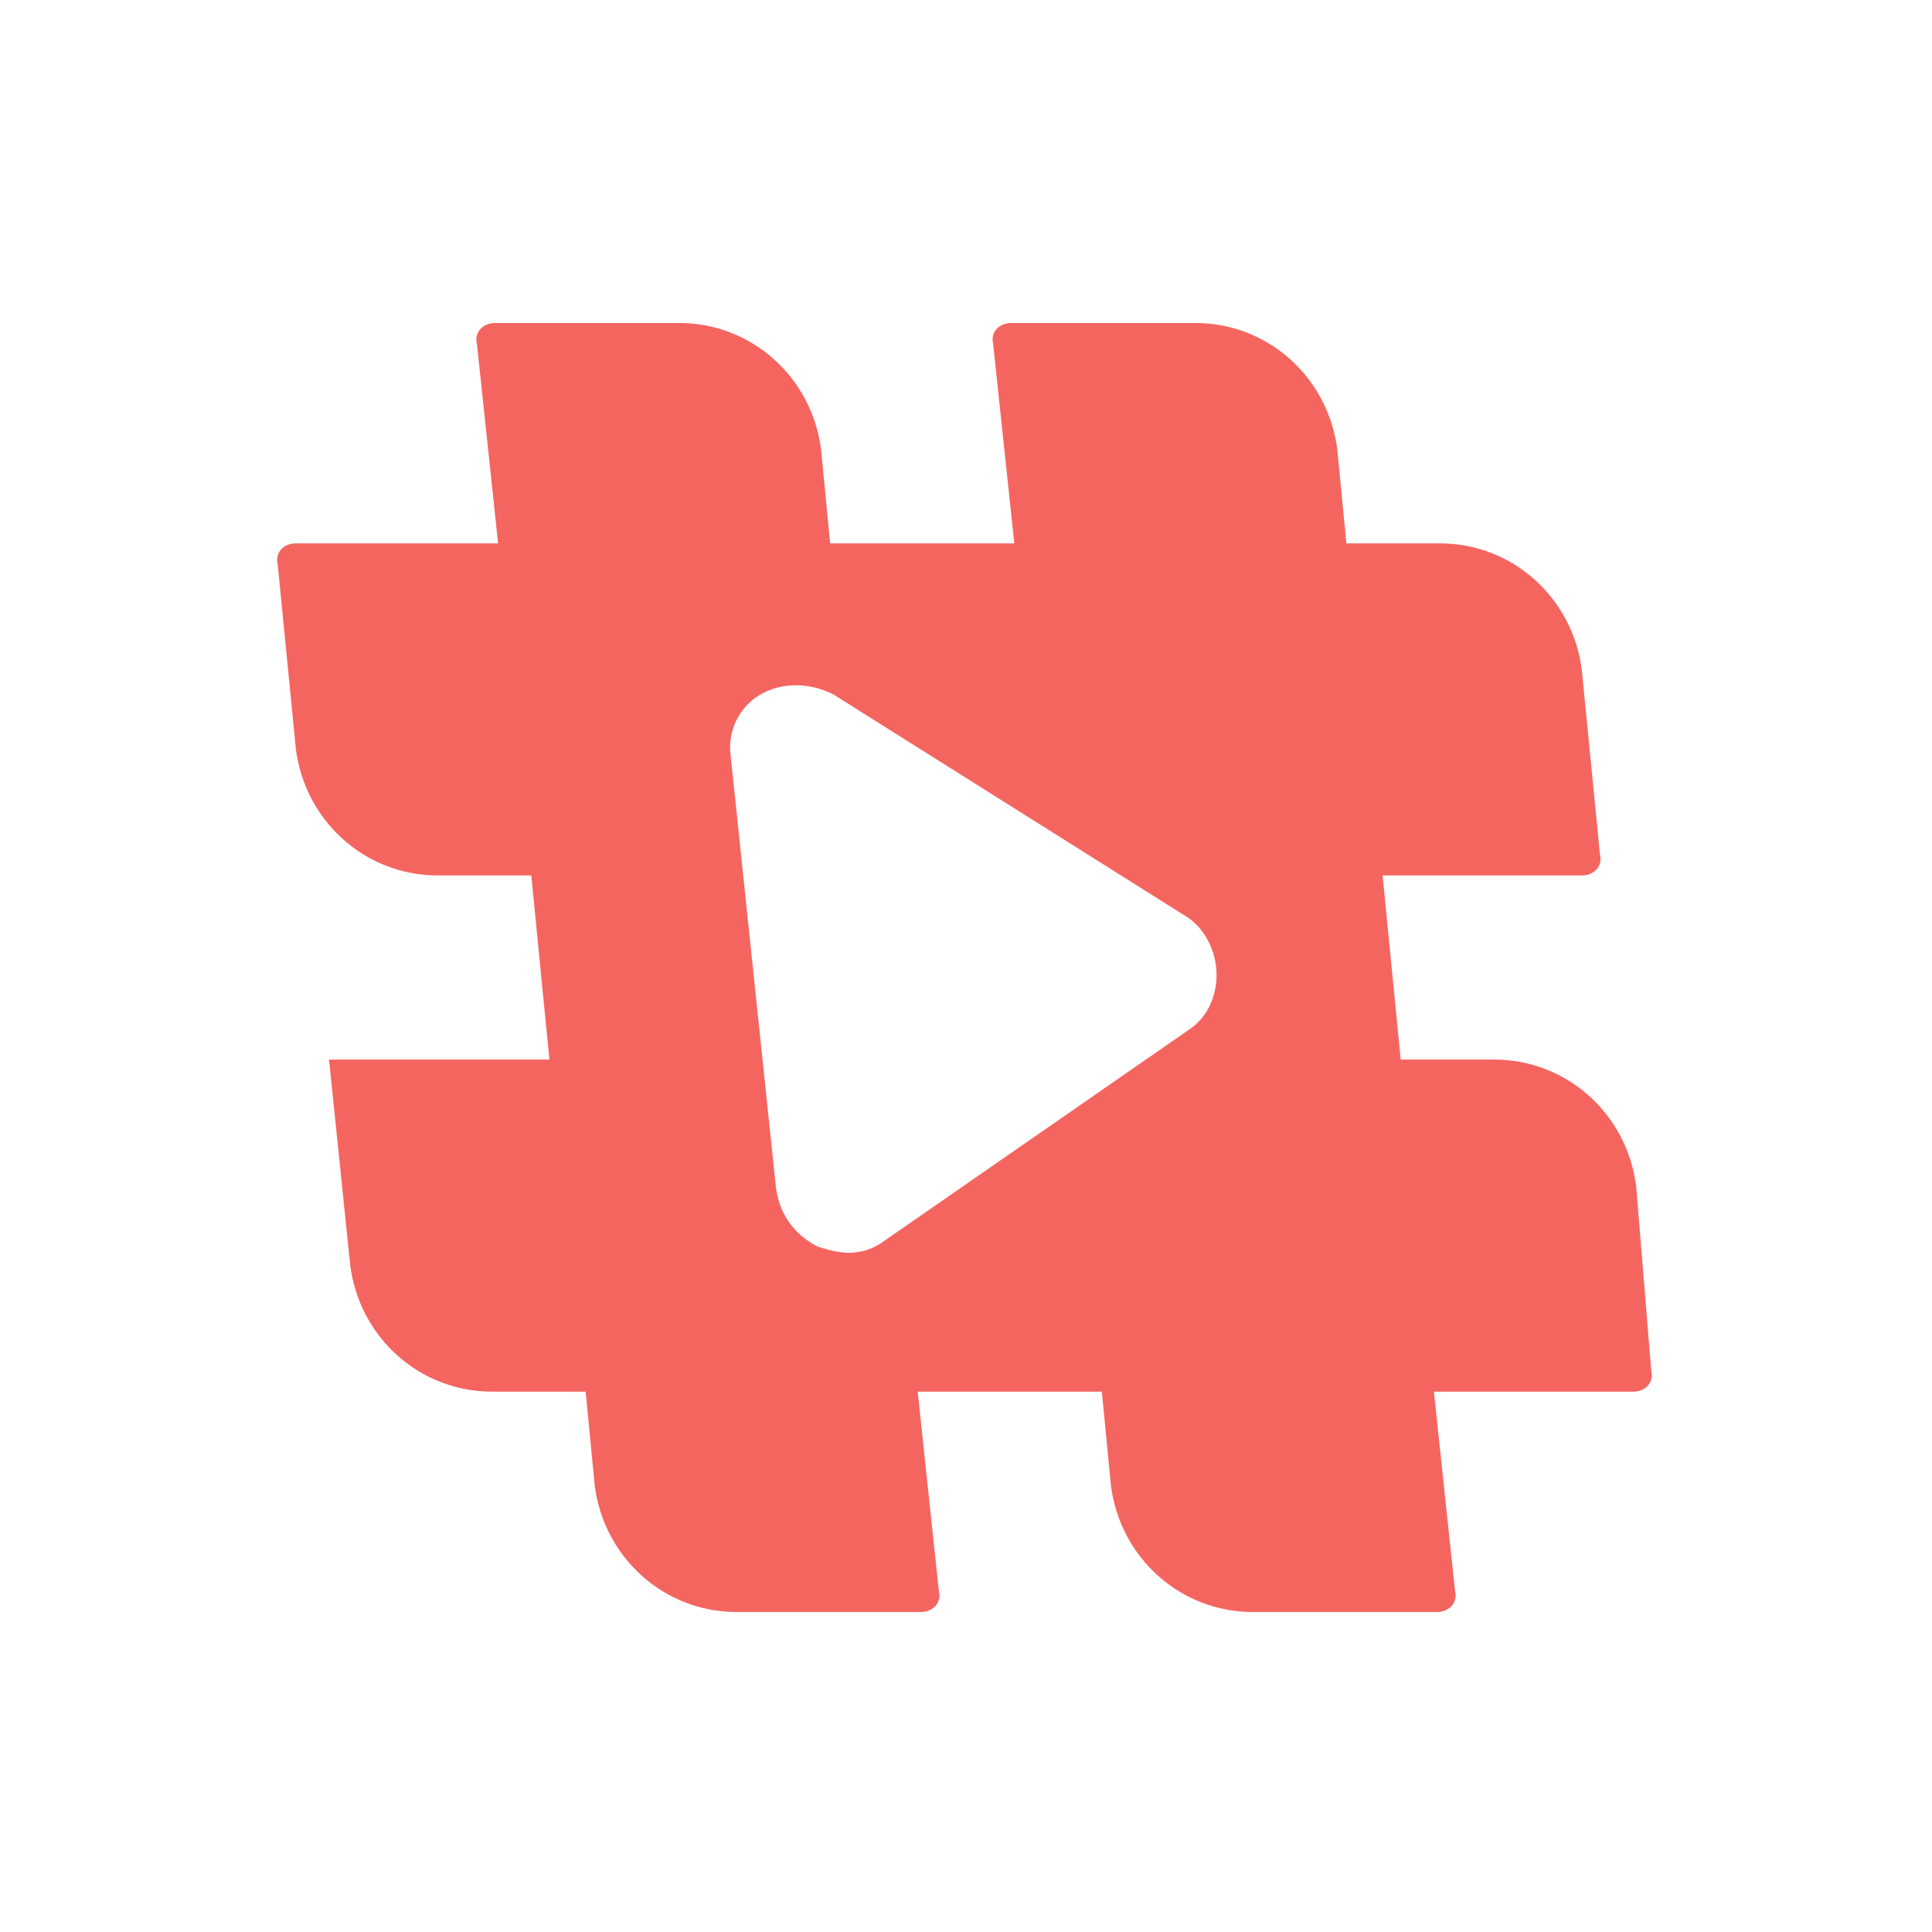
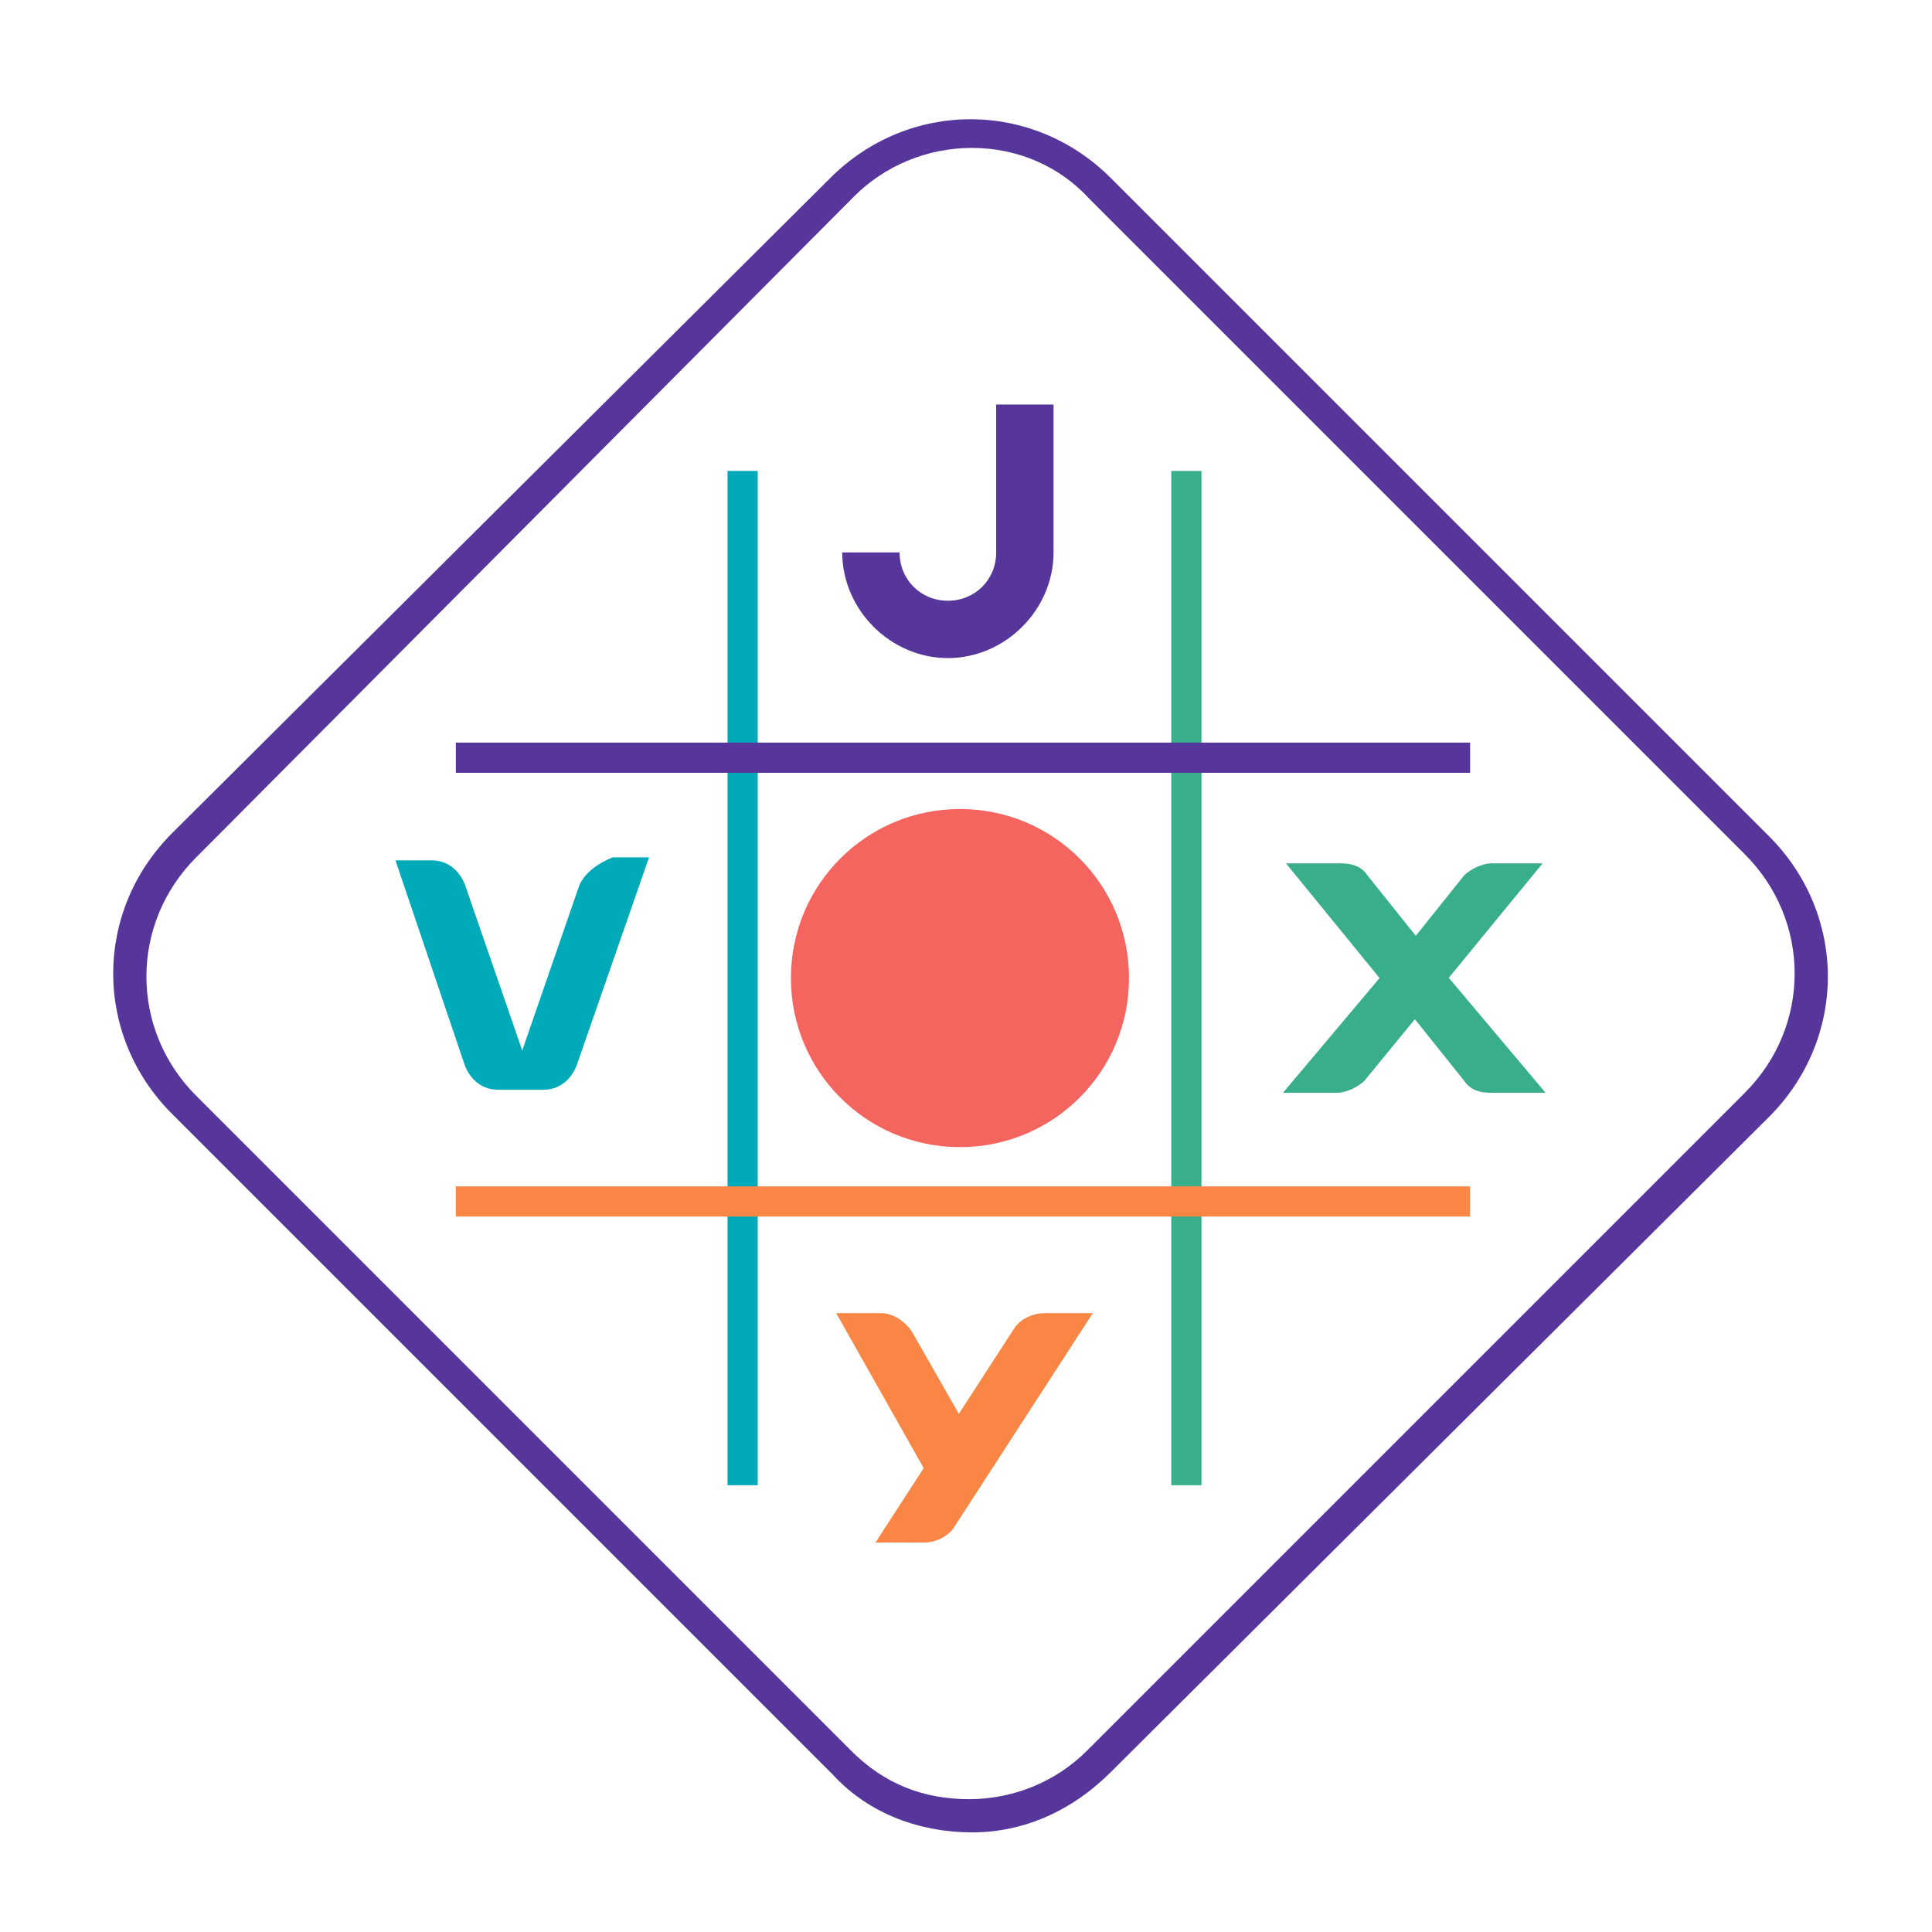
<svg xmlns="http://www.w3.org/2000/svg" version="1.1" id="Calque_1" x="0px" y="0px" viewBox="0 0 64 64" style="enable-background:new 0 0 64 64;" xml:space="preserve">
  <style type="text/css">
- 	.st0{fill:#F56560;}
+ 	.st0{fill:#57369B;}
+ 	.st1{fill:#00AAB8;}
+ 	.st2{fill:#F56560;}
+ 	.st3{fill:#39AE8B;}
+ 	.st4{fill:#F98645;}
</style>
-   <path class="st0" d="M54.2,39.3c-0.3-2.4-2.3-4.2-4.7-4.2h-3.1L45.8,29h6.6c0.4,0,0.7-0.3,0.6-0.7l-0.6-6.1  c-0.3-2.4-2.3-4.2-4.7-4.2h-3.1l-0.3-3.1c-0.3-2.4-2.3-4.2-4.7-4.2h-6.1c-0.4,0-0.7,0.3-0.6,0.7l0.7,6.6h-6.1l-0.3-3.1  c-0.3-2.4-2.3-4.2-4.7-4.2h-6.1c-0.4,0-0.7,0.3-0.6,0.7l0.7,6.6H9.8c-0.4,0-0.7,0.3-0.6,0.7l0.6,6.1c0.3,2.4,2.3,4.2,4.7,4.2h3.1  l0.6,6.1h-7.3l0.7,6.8c0.3,2.4,2.3,4.2,4.7,4.2h3.1l0.3,3.1c0.3,2.4,2.3,4.2,4.7,4.2h6.1c0.4,0,0.7-0.3,0.6-0.7l-0.7-6.6h6.1  l0.3,3.1c0.3,2.4,2.3,4.2,4.7,4.2h6.1c0.4,0,0.7-0.3,0.6-0.7l-0.7-6.6h6.6c0.4,0,0.7-0.3,0.6-0.7L54.2,39.3z M39.4,34.1l-10.1,7  c-0.4,0.3-0.8,0.4-1.2,0.4c-0.3,0-0.7-0.1-1-0.2c-0.8-0.4-1.3-1.1-1.4-2L24.2,25c-0.1-0.8,0.3-1.6,1-2s1.6-0.4,2.4,0l11.6,7.3  c0.7,0.4,1.1,1.2,1.1,2C40.3,33,40,33.7,39.4,34.1z" />
+   <g>
+     <g>
+       <g>
+         <g>
+           <path class="st0" d="M32.2,60.7c-1.7,0-3.4-0.6-4.6-1.9L5.7,36.9c-2.6-2.6-2.6-6.7,0-9.3L27.5,5.9c2.6-2.6,6.7-2.6,9.3,0      l21.8,21.8c2.6,2.6,2.6,6.7,0,9.3L36.8,58.7C35.5,60,33.9,60.7,32.2,60.7z M32.2,4.9c-1.5,0-2.9,0.6-3.9,1.6L6.5,28.4      c-2.2,2.2-2.2,5.7,0,7.9L28.2,58c1.1,1.1,2.4,1.6,3.9,1.6s2.9-0.6,3.9-1.6l21.8-21.8c2.2-2.2,2.2-5.7,0-7.9L36.1,6.6      C35.1,5.5,33.7,4.9,32.2,4.9z" />
+         </g>
+       </g>
+     </g>
+     <path class="st1" d="M19.2,29.3l-1.9,5.5l-1.9-5.5c-0.2-0.5-0.6-0.8-1.1-0.8h-1.2l2.3,6.8c0.2,0.5,0.6,0.8,1.1,0.8H18   c0.5,0,0.9-0.3,1.1-0.8l2.4-6.9h-1.2C19.8,28.6,19.4,28.9,19.2,29.3z" />
+     <path class="st2" d="M31.8,26.8c3.1,0,5.6,2.5,5.6,5.6c0,3.1-2.5,5.6-5.6,5.6c-3.1,0-5.6-2.5-5.6-5.6   C26.2,29.3,28.7,26.8,31.8,26.8z" />
+     <path class="st0" d="M33,13.4v4.9c0,0.9-0.7,1.6-1.6,1.6s-1.6-0.7-1.6-1.6h-1.9c0,1.9,1.6,3.5,3.5,3.5s3.5-1.6,3.5-3.5v-4.9H33z" />
+     <g>
+       <path class="st3" d="M49.4,28.6c-0.3,0-0.7,0.2-0.9,0.4l-1.6,2l-1.6-2c-0.2-0.3-0.5-0.4-0.9-0.4h-1.8l3.1,3.8l-3.2,3.8h1.8    c0.3,0,0.7-0.2,0.9-0.4l5.9-7.2H49.4z" />
+       <path class="st3" d="M48,32.4l-2.3-0.1l2.8,3.5c0.2,0.3,0.5,0.4,0.9,0.4h1.8L48,32.4z" />
+     </g>
+     <g>
+       <path class="st4" d="M29.2,43.5h-1.5l3.5,6.2l0.6-2.8l-1.6-2.8C30,43.8,29.6,43.5,29.2,43.5z" />
+       <path class="st4" d="M34.6,43.5c-0.4,0-0.8,0.2-1,0.5l-4.6,7.1h1.6c0.4,0,0.8-0.2,1-0.5l4.6-7.1H34.6z" />
+     </g>
+     <g>
+       <rect x="38.8" y="15.6" class="st3" width="1" height="33.6" />
+     </g>
+     <g>
+       <rect x="24.1" y="15.6" class="st1" width="1" height="33.6" />
+     </g>
+     <g>
+       <rect x="15.1" y="39.3" class="st4" width="33.6" height="1" />
+     </g>
+     <g>
+       <rect x="15.1" y="24.6" class="st0" width="33.6" height="1" />
+     </g>
+   </g>
</svg>
